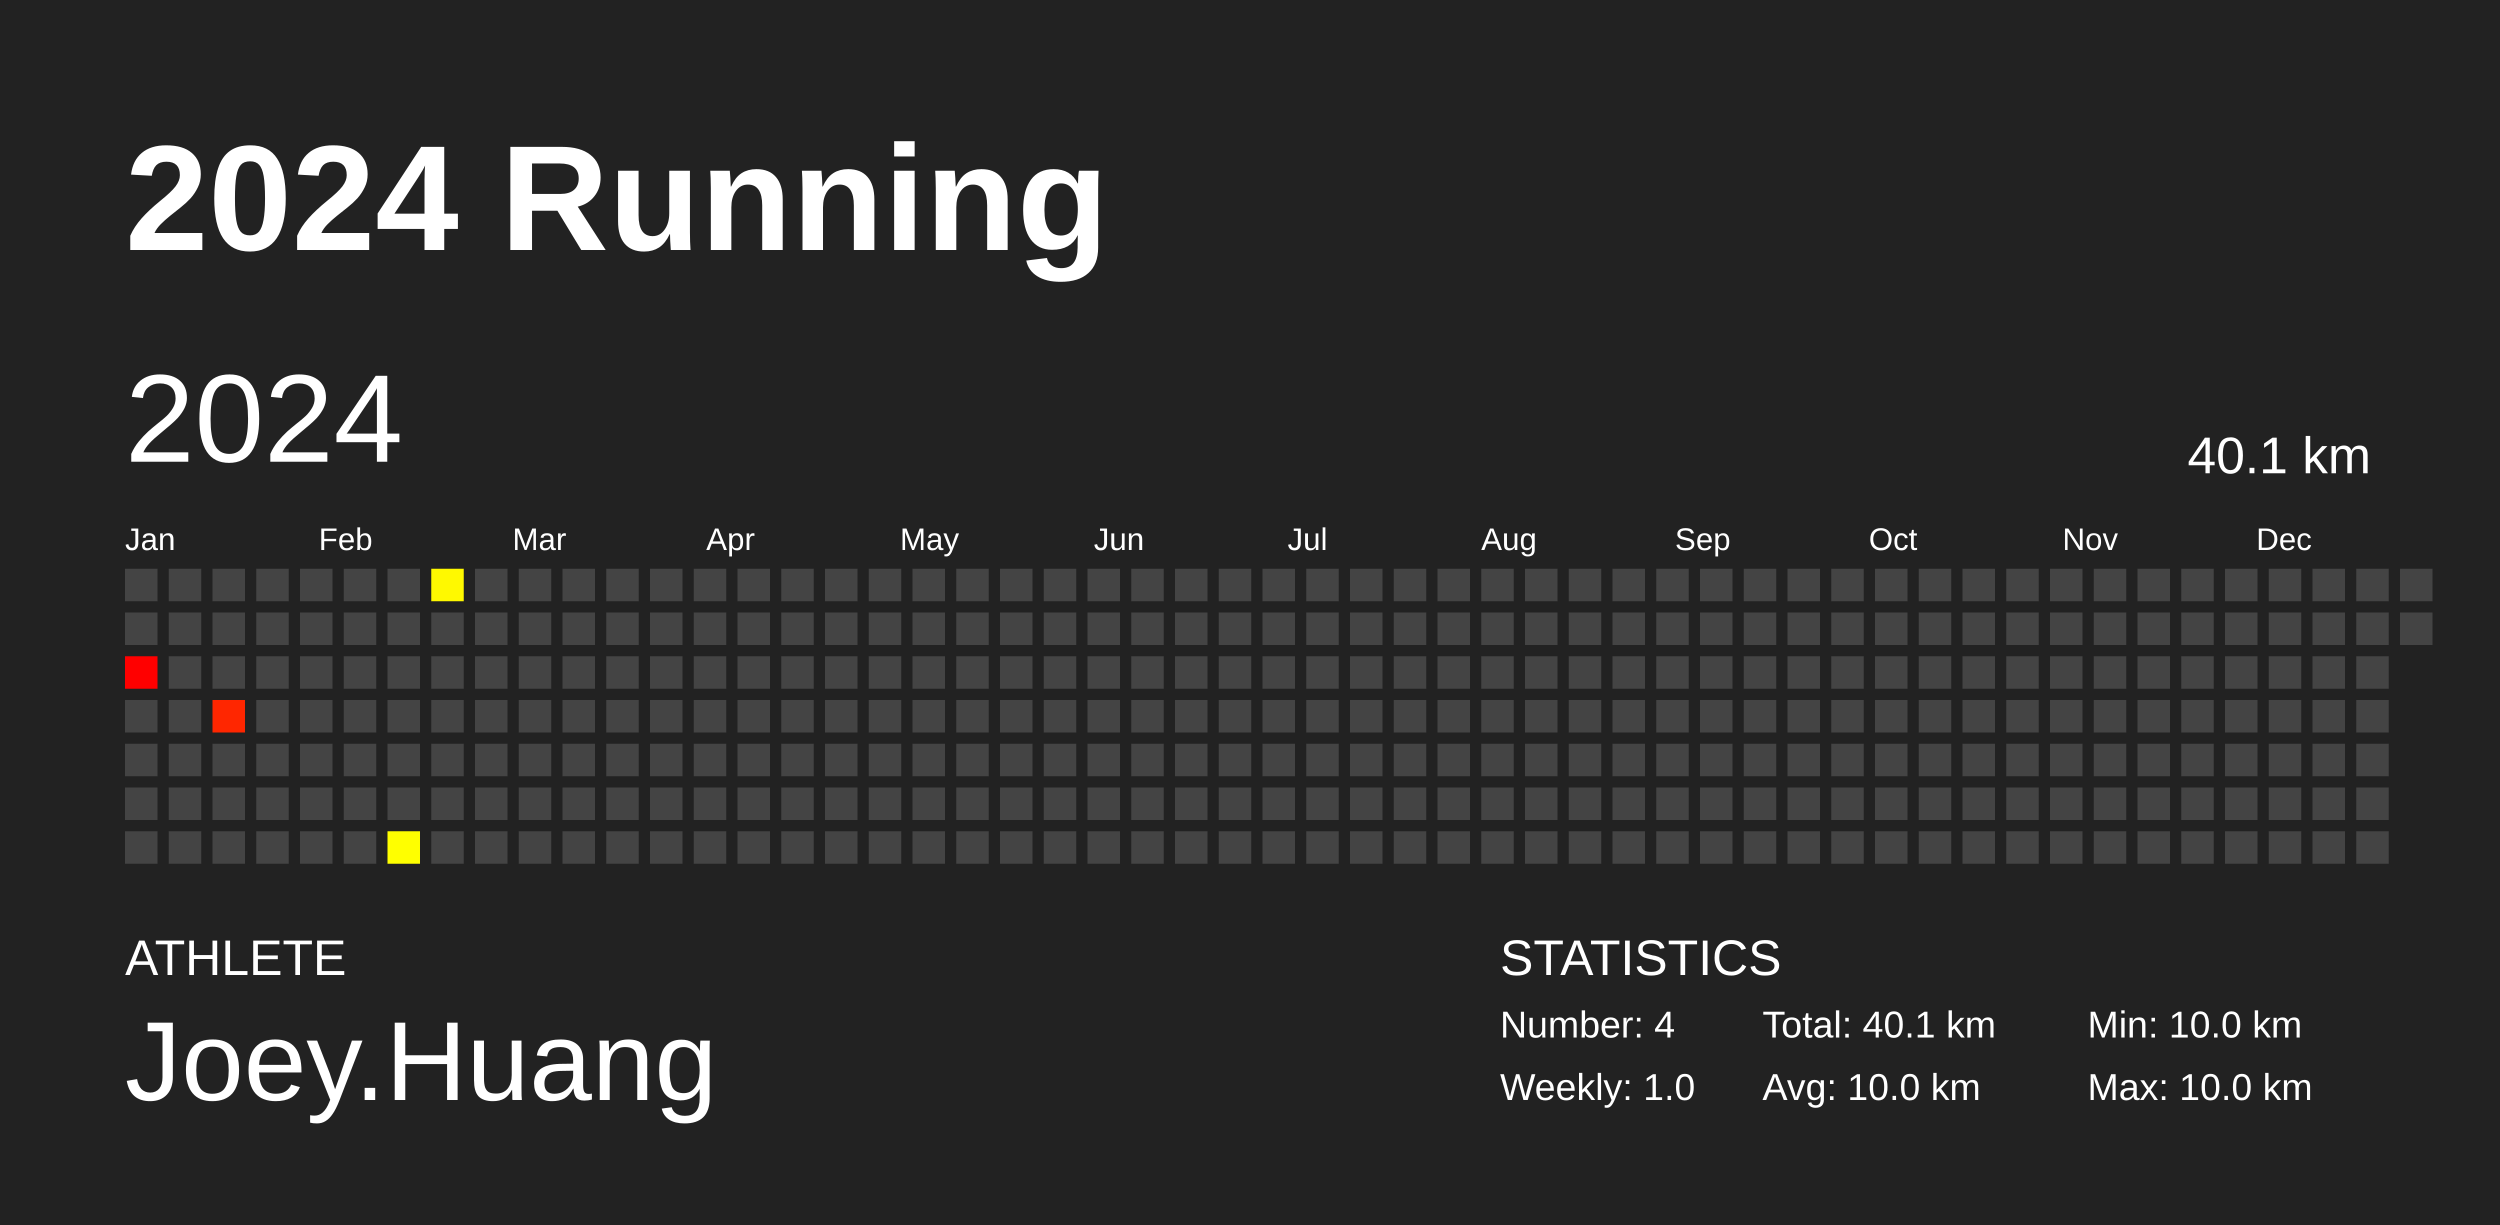
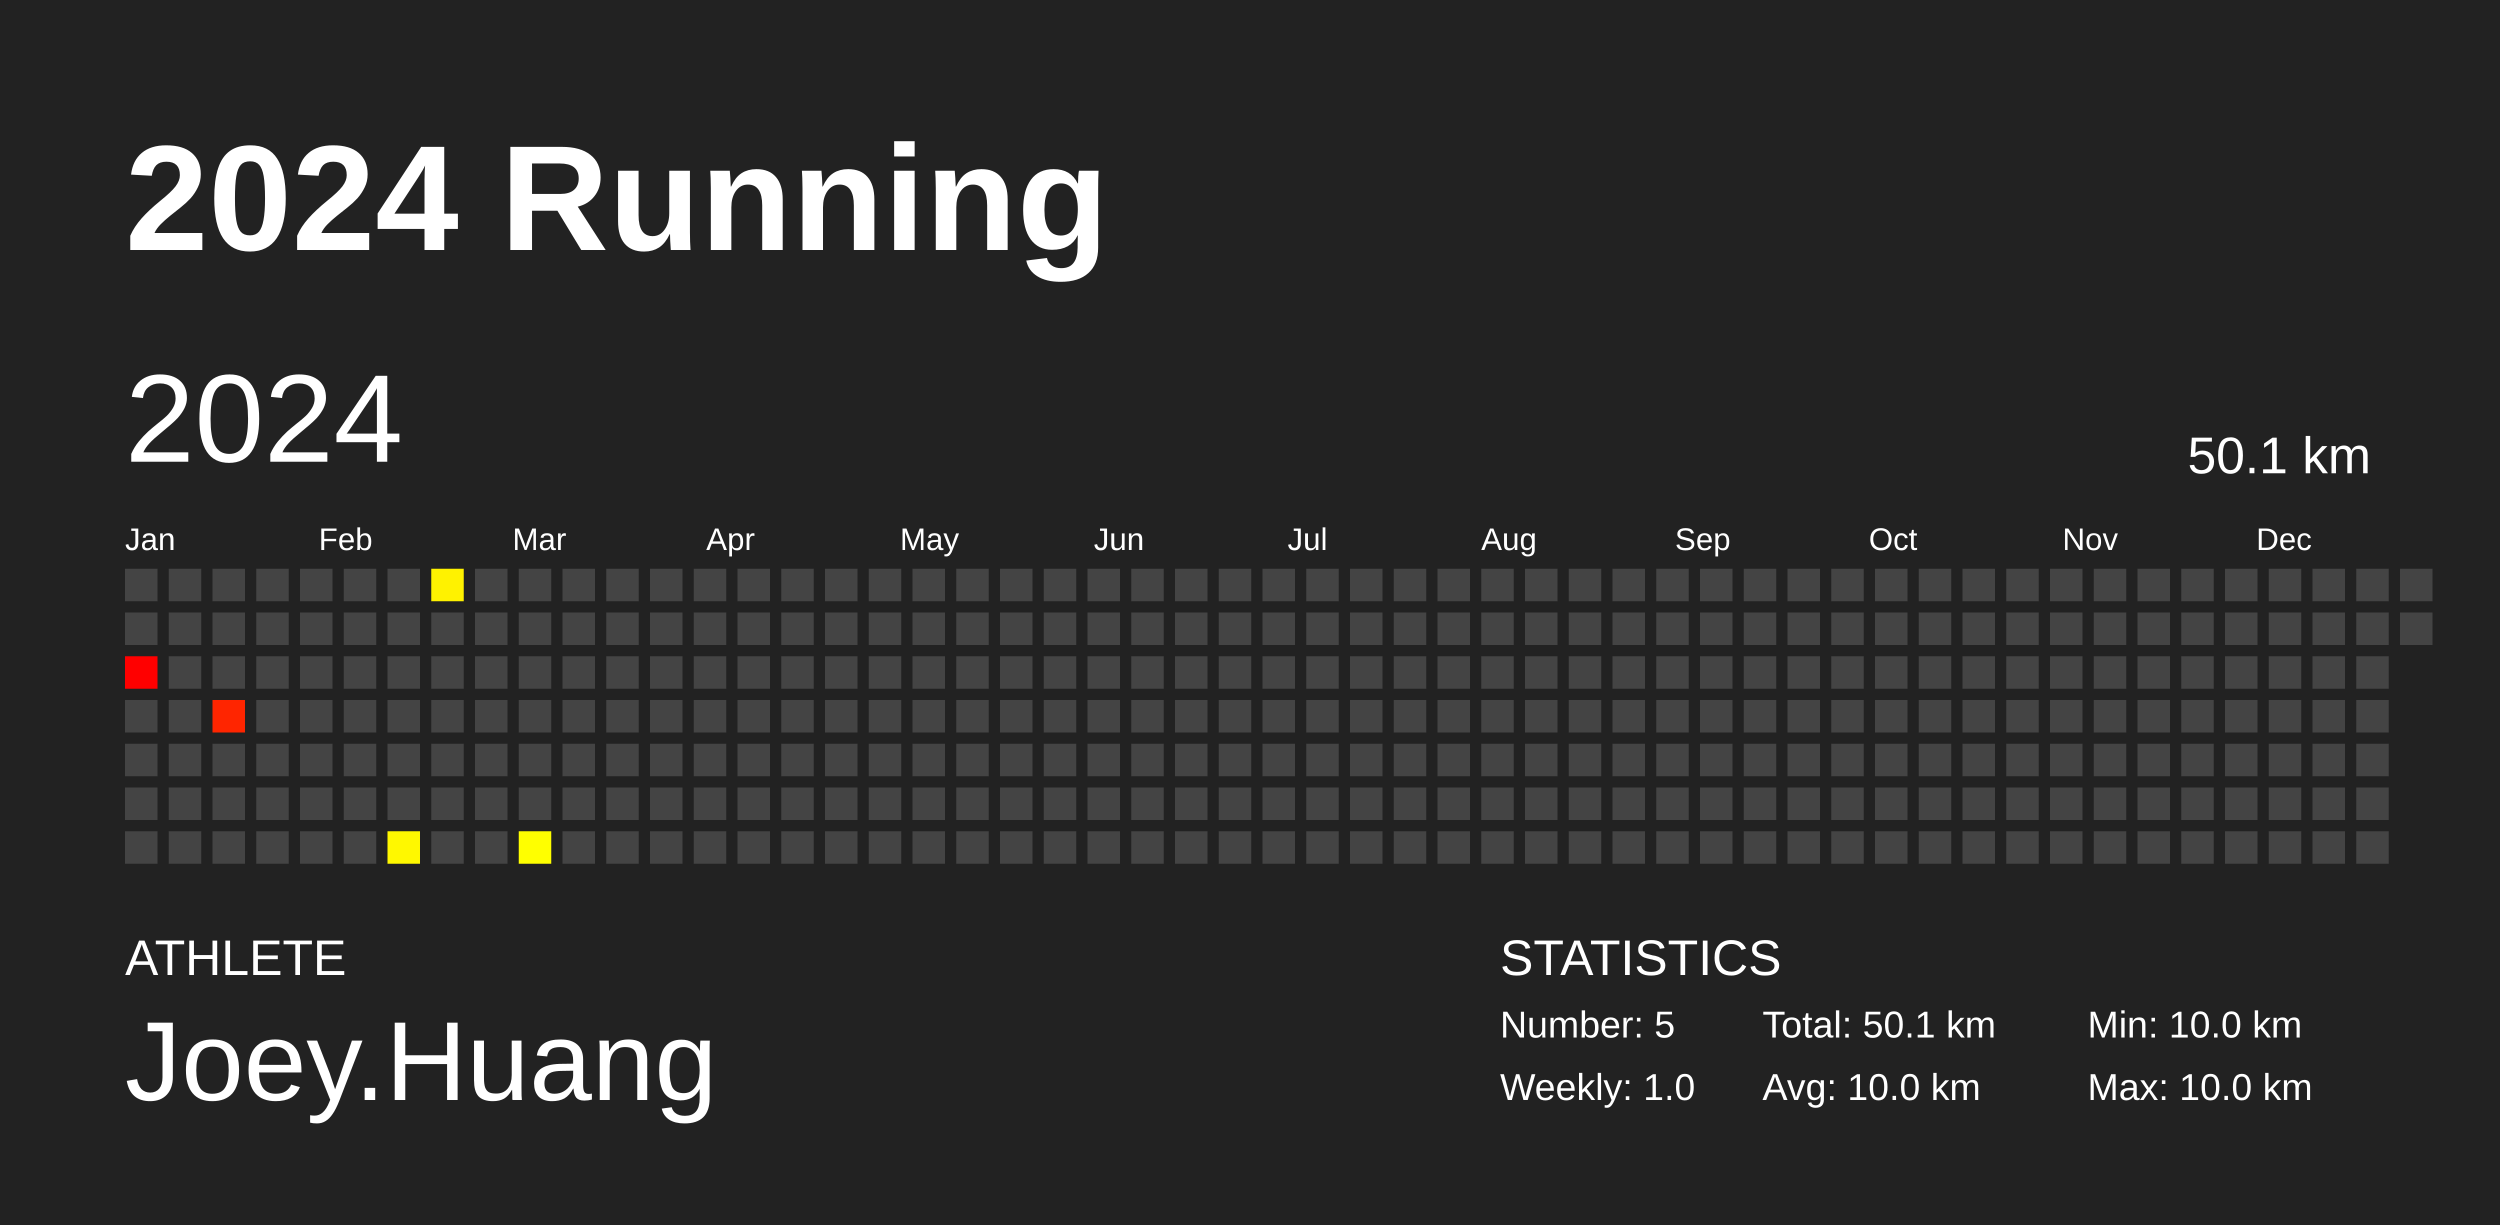
<svg xmlns="http://www.w3.org/2000/svg" baseProfile="full" height="98mm" version="1.1" viewBox="0,0,200,98" width="200mm">
  <defs />
  <rect fill="#222222" height="98" width="200" x="0" y="0" />
  <text fill="#FFFFFF" style="font-size:12px; font-family:Arial; font-weight:bold;" x="10" y="20">2024 Running</text>
  <text fill="#FFFFFF" style="font-size:4px; font-family:Arial" x="10" y="78">ATHLETE</text>
  <text fill="#FFFFFF" style="font-size:9px; font-family:Arial" x="10" y="88">Joey.Huang</text>
  <text fill="#FFFFFF" style="font-size:4px; font-family:Arial" x="120" y="78">STATISTICS</text>
-   <text fill="#FFFFFF" style="font-size:3px; font-family:Arial" x="120" y="83">Number: 4</text>
+   <text fill="#FFFFFF" style="font-size:3px; font-family:Arial" x="120" y="83">Number: 5</text>
  <text fill="#FFFFFF" style="font-size:3px; font-family:Arial" x="120" y="88">Weekly: 1.0</text>
-   <text fill="#FFFFFF" style="font-size:3px; font-family:Arial" x="141" y="83">Total: 40.1 km</text>
+   <text fill="#FFFFFF" style="font-size:3px; font-family:Arial" x="141" y="83">Total: 50.1 km</text>
  <text fill="#FFFFFF" style="font-size:3px; font-family:Arial" x="141" y="88">Avg: 10.0 km</text>
  <text fill="#FFFFFF" style="font-size:3px; font-family:Arial" x="167" y="83">Min: 10.0 km</text>
  <text fill="#FFFFFF" style="font-size:3px; font-family:Arial" x="167" y="88">Max: 10.0 km</text>
  <text dominant-baseline="hanging" fill="#FFFFFF" style="font-size:10.0px; font-family:Arial;" x="10" y="30">2024</text>
-   <text dominant-baseline="hanging" fill="#FFFFFF" style="font-size:4.125px; font-family:Arial;" x="175" y="35">40.1 km</text>
+   <text dominant-baseline="hanging" fill="#FFFFFF" style="font-size:4.125px; font-family:Arial;" x="175" y="35">50.1 km</text>
  <text fill="#FFFFFF" style="font-size:2.5px; font-family:Arial" x="10.0" y="44">Jan</text>
  <text fill="#FFFFFF" style="font-size:2.5px; font-family:Arial" x="25.5" y="44">Feb</text>
  <text fill="#FFFFFF" style="font-size:2.5px; font-family:Arial" x="41.0" y="44">Mar</text>
  <text fill="#FFFFFF" style="font-size:2.5px; font-family:Arial" x="56.5" y="44">Apr</text>
  <text fill="#FFFFFF" style="font-size:2.5px; font-family:Arial" x="72.0" y="44">May</text>
  <text fill="#FFFFFF" style="font-size:2.5px; font-family:Arial" x="87.5" y="44">Jun</text>
  <text fill="#FFFFFF" style="font-size:2.5px; font-family:Arial" x="103.0" y="44">Jul</text>
  <text fill="#FFFFFF" style="font-size:2.5px; font-family:Arial" x="118.5" y="44">Aug</text>
  <text fill="#FFFFFF" style="font-size:2.5px; font-family:Arial" x="134.0" y="44">Sep</text>
  <text fill="#FFFFFF" style="font-size:2.5px; font-family:Arial" x="149.5" y="44">Oct</text>
  <text fill="#FFFFFF" style="font-size:2.5px; font-family:Arial" x="165.0" y="44">Nov</text>
  <text fill="#FFFFFF" style="font-size:2.5px; font-family:Arial" x="180.5" y="44">Dec</text>
  <rect fill="#444444" height="2.6" width="2.6" x="10.0" y="45.5" />
  <rect fill="#444444" height="2.6" width="2.6" x="10.0" y="49.0" />
  <rect fill="#ff0000" height="2.6" width="2.6" x="10.0" y="52.5" />
  <rect fill="#444444" height="2.6" width="2.6" x="10.0" y="56.0" />
  <rect fill="#444444" height="2.6" width="2.6" x="10.0" y="59.5" />
  <rect fill="#444444" height="2.6" width="2.6" x="10.0" y="63.0" />
  <rect fill="#444444" height="2.6" width="2.6" x="10.0" y="66.5" />
  <rect fill="#444444" height="2.6" width="2.6" x="13.5" y="45.5" />
  <rect fill="#444444" height="2.6" width="2.6" x="13.5" y="49.0" />
  <rect fill="#444444" height="2.6" width="2.6" x="13.5" y="52.5" />
  <rect fill="#444444" height="2.6" width="2.6" x="13.5" y="56.0" />
  <rect fill="#444444" height="2.6" width="2.6" x="13.5" y="59.5" />
  <rect fill="#444444" height="2.6" width="2.6" x="13.5" y="63.0" />
  <rect fill="#444444" height="2.6" width="2.6" x="13.5" y="66.5" />
  <rect fill="#444444" height="2.6" width="2.6" x="17.0" y="45.5" />
  <rect fill="#444444" height="2.6" width="2.6" x="17.0" y="49.0" />
  <rect fill="#444444" height="2.6" width="2.6" x="17.0" y="52.5" />
-   <rect fill="#ff2600" height="2.6" width="2.6" x="17.0" y="56.0" />
+   <rect fill="#ff2500" height="2.6" width="2.6" x="17.0" y="56.0" />
  <rect fill="#444444" height="2.6" width="2.6" x="17.0" y="59.5" />
  <rect fill="#444444" height="2.6" width="2.6" x="17.0" y="63.0" />
  <rect fill="#444444" height="2.6" width="2.6" x="17.0" y="66.5" />
  <rect fill="#444444" height="2.6" width="2.6" x="20.5" y="45.5" />
  <rect fill="#444444" height="2.6" width="2.6" x="20.5" y="49.0" />
  <rect fill="#444444" height="2.6" width="2.6" x="20.5" y="52.5" />
  <rect fill="#444444" height="2.6" width="2.6" x="20.5" y="56.0" />
  <rect fill="#444444" height="2.6" width="2.6" x="20.5" y="59.5" />
  <rect fill="#444444" height="2.6" width="2.6" x="20.5" y="63.0" />
  <rect fill="#444444" height="2.6" width="2.6" x="20.5" y="66.5" />
  <rect fill="#444444" height="2.6" width="2.6" x="24.0" y="45.5" />
  <rect fill="#444444" height="2.6" width="2.6" x="24.0" y="49.0" />
  <rect fill="#444444" height="2.6" width="2.6" x="24.0" y="52.5" />
  <rect fill="#444444" height="2.6" width="2.6" x="24.0" y="56.0" />
  <rect fill="#444444" height="2.6" width="2.6" x="24.0" y="59.5" />
  <rect fill="#444444" height="2.6" width="2.6" x="24.0" y="63.0" />
  <rect fill="#444444" height="2.6" width="2.6" x="24.0" y="66.5" />
  <rect fill="#444444" height="2.6" width="2.6" x="27.5" y="45.5" />
  <rect fill="#444444" height="2.6" width="2.6" x="27.5" y="49.0" />
  <rect fill="#444444" height="2.6" width="2.6" x="27.5" y="52.5" />
  <rect fill="#444444" height="2.6" width="2.6" x="27.5" y="56.0" />
  <rect fill="#444444" height="2.6" width="2.6" x="27.5" y="59.5" />
  <rect fill="#444444" height="2.6" width="2.6" x="27.5" y="63.0" />
  <rect fill="#444444" height="2.6" width="2.6" x="27.5" y="66.5" />
  <rect fill="#444444" height="2.6" width="2.6" x="31.0" y="45.5" />
  <rect fill="#444444" height="2.6" width="2.6" x="31.0" y="49.0" />
  <rect fill="#444444" height="2.6" width="2.6" x="31.0" y="52.5" />
  <rect fill="#444444" height="2.6" width="2.6" x="31.0" y="56.0" />
  <rect fill="#444444" height="2.6" width="2.6" x="31.0" y="59.5" />
  <rect fill="#444444" height="2.6" width="2.6" x="31.0" y="63.0" />
-   <rect fill="#ffff00" height="2.6" width="2.6" x="31.0" y="66.5" />
-   <rect fill="#fff900" height="2.6" width="2.6" x="34.5" y="45.5" />
+   <rect fill="#fff800" height="2.6" width="2.6" x="31.0" y="66.5" />
+   <rect fill="#fff200" height="2.6" width="2.6" x="34.5" y="45.5" />
  <rect fill="#444444" height="2.6" width="2.6" x="34.5" y="49.0" />
  <rect fill="#444444" height="2.6" width="2.6" x="34.5" y="52.5" />
  <rect fill="#444444" height="2.6" width="2.6" x="34.5" y="56.0" />
  <rect fill="#444444" height="2.6" width="2.6" x="34.5" y="59.5" />
  <rect fill="#444444" height="2.6" width="2.6" x="34.5" y="63.0" />
  <rect fill="#444444" height="2.6" width="2.6" x="34.5" y="66.5" />
  <rect fill="#444444" height="2.6" width="2.6" x="38.0" y="45.5" />
  <rect fill="#444444" height="2.6" width="2.6" x="38.0" y="49.0" />
  <rect fill="#444444" height="2.6" width="2.6" x="38.0" y="52.5" />
  <rect fill="#444444" height="2.6" width="2.6" x="38.0" y="56.0" />
  <rect fill="#444444" height="2.6" width="2.6" x="38.0" y="59.5" />
  <rect fill="#444444" height="2.6" width="2.6" x="38.0" y="63.0" />
  <rect fill="#444444" height="2.6" width="2.6" x="38.0" y="66.5" />
  <rect fill="#444444" height="2.6" width="2.6" x="41.5" y="45.5" />
  <rect fill="#444444" height="2.6" width="2.6" x="41.5" y="49.0" />
  <rect fill="#444444" height="2.6" width="2.6" x="41.5" y="52.5" />
  <rect fill="#444444" height="2.6" width="2.6" x="41.5" y="56.0" />
  <rect fill="#444444" height="2.6" width="2.6" x="41.5" y="59.5" />
  <rect fill="#444444" height="2.6" width="2.6" x="41.5" y="63.0" />
-   <rect fill="#444444" height="2.6" width="2.6" x="41.5" y="66.5" />
+   <rect fill="#ffff00" height="2.6" width="2.6" x="41.5" y="66.5" />
  <rect fill="#444444" height="2.6" width="2.6" x="45.0" y="45.5" />
  <rect fill="#444444" height="2.6" width="2.6" x="45.0" y="49.0" />
  <rect fill="#444444" height="2.6" width="2.6" x="45.0" y="52.5" />
  <rect fill="#444444" height="2.6" width="2.6" x="45.0" y="56.0" />
  <rect fill="#444444" height="2.6" width="2.6" x="45.0" y="59.5" />
  <rect fill="#444444" height="2.6" width="2.6" x="45.0" y="63.0" />
  <rect fill="#444444" height="2.6" width="2.6" x="45.0" y="66.5" />
  <rect fill="#444444" height="2.6" width="2.6" x="48.5" y="45.5" />
  <rect fill="#444444" height="2.6" width="2.6" x="48.5" y="49.0" />
  <rect fill="#444444" height="2.6" width="2.6" x="48.5" y="52.5" />
  <rect fill="#444444" height="2.6" width="2.6" x="48.5" y="56.0" />
  <rect fill="#444444" height="2.6" width="2.6" x="48.5" y="59.5" />
  <rect fill="#444444" height="2.6" width="2.6" x="48.5" y="63.0" />
  <rect fill="#444444" height="2.6" width="2.6" x="48.5" y="66.5" />
  <rect fill="#444444" height="2.6" width="2.6" x="52.0" y="45.5" />
  <rect fill="#444444" height="2.6" width="2.6" x="52.0" y="49.0" />
  <rect fill="#444444" height="2.6" width="2.6" x="52.0" y="52.5" />
  <rect fill="#444444" height="2.6" width="2.6" x="52.0" y="56.0" />
  <rect fill="#444444" height="2.6" width="2.6" x="52.0" y="59.5" />
  <rect fill="#444444" height="2.6" width="2.6" x="52.0" y="63.0" />
  <rect fill="#444444" height="2.6" width="2.6" x="52.0" y="66.5" />
  <rect fill="#444444" height="2.6" width="2.6" x="55.5" y="45.5" />
  <rect fill="#444444" height="2.6" width="2.6" x="55.5" y="49.0" />
  <rect fill="#444444" height="2.6" width="2.6" x="55.5" y="52.5" />
  <rect fill="#444444" height="2.6" width="2.6" x="55.5" y="56.0" />
  <rect fill="#444444" height="2.6" width="2.6" x="55.5" y="59.5" />
  <rect fill="#444444" height="2.6" width="2.6" x="55.5" y="63.0" />
  <rect fill="#444444" height="2.6" width="2.6" x="55.5" y="66.5" />
  <rect fill="#444444" height="2.6" width="2.6" x="59.0" y="45.5" />
  <rect fill="#444444" height="2.6" width="2.6" x="59.0" y="49.0" />
  <rect fill="#444444" height="2.6" width="2.6" x="59.0" y="52.5" />
  <rect fill="#444444" height="2.6" width="2.6" x="59.0" y="56.0" />
  <rect fill="#444444" height="2.6" width="2.6" x="59.0" y="59.5" />
  <rect fill="#444444" height="2.6" width="2.6" x="59.0" y="63.0" />
  <rect fill="#444444" height="2.6" width="2.6" x="59.0" y="66.5" />
  <rect fill="#444444" height="2.6" width="2.6" x="62.5" y="45.5" />
  <rect fill="#444444" height="2.6" width="2.6" x="62.5" y="49.0" />
  <rect fill="#444444" height="2.6" width="2.6" x="62.5" y="52.5" />
  <rect fill="#444444" height="2.6" width="2.6" x="62.5" y="56.0" />
  <rect fill="#444444" height="2.6" width="2.6" x="62.5" y="59.5" />
  <rect fill="#444444" height="2.6" width="2.6" x="62.5" y="63.0" />
  <rect fill="#444444" height="2.6" width="2.6" x="62.5" y="66.5" />
  <rect fill="#444444" height="2.6" width="2.6" x="66.0" y="45.5" />
  <rect fill="#444444" height="2.6" width="2.6" x="66.0" y="49.0" />
  <rect fill="#444444" height="2.6" width="2.6" x="66.0" y="52.5" />
  <rect fill="#444444" height="2.6" width="2.6" x="66.0" y="56.0" />
  <rect fill="#444444" height="2.6" width="2.6" x="66.0" y="59.5" />
  <rect fill="#444444" height="2.6" width="2.6" x="66.0" y="63.0" />
  <rect fill="#444444" height="2.6" width="2.6" x="66.0" y="66.5" />
  <rect fill="#444444" height="2.6" width="2.6" x="69.5" y="45.5" />
  <rect fill="#444444" height="2.6" width="2.6" x="69.5" y="49.0" />
  <rect fill="#444444" height="2.6" width="2.6" x="69.5" y="52.5" />
  <rect fill="#444444" height="2.6" width="2.6" x="69.5" y="56.0" />
  <rect fill="#444444" height="2.6" width="2.6" x="69.5" y="59.5" />
  <rect fill="#444444" height="2.6" width="2.6" x="69.5" y="63.0" />
  <rect fill="#444444" height="2.6" width="2.6" x="69.5" y="66.5" />
  <rect fill="#444444" height="2.6" width="2.6" x="73.0" y="45.5" />
  <rect fill="#444444" height="2.6" width="2.6" x="73.0" y="49.0" />
  <rect fill="#444444" height="2.6" width="2.6" x="73.0" y="52.5" />
  <rect fill="#444444" height="2.6" width="2.6" x="73.0" y="56.0" />
  <rect fill="#444444" height="2.6" width="2.6" x="73.0" y="59.5" />
  <rect fill="#444444" height="2.6" width="2.6" x="73.0" y="63.0" />
  <rect fill="#444444" height="2.6" width="2.6" x="73.0" y="66.5" />
  <rect fill="#444444" height="2.6" width="2.6" x="76.5" y="45.5" />
  <rect fill="#444444" height="2.6" width="2.6" x="76.5" y="49.0" />
  <rect fill="#444444" height="2.6" width="2.6" x="76.5" y="52.5" />
  <rect fill="#444444" height="2.6" width="2.6" x="76.5" y="56.0" />
  <rect fill="#444444" height="2.6" width="2.6" x="76.5" y="59.5" />
  <rect fill="#444444" height="2.6" width="2.6" x="76.5" y="63.0" />
  <rect fill="#444444" height="2.6" width="2.6" x="76.5" y="66.5" />
  <rect fill="#444444" height="2.6" width="2.6" x="80.0" y="45.5" />
  <rect fill="#444444" height="2.6" width="2.6" x="80.0" y="49.0" />
  <rect fill="#444444" height="2.6" width="2.6" x="80.0" y="52.5" />
  <rect fill="#444444" height="2.6" width="2.6" x="80.0" y="56.0" />
  <rect fill="#444444" height="2.6" width="2.6" x="80.0" y="59.5" />
  <rect fill="#444444" height="2.6" width="2.6" x="80.0" y="63.0" />
  <rect fill="#444444" height="2.6" width="2.6" x="80.0" y="66.5" />
  <rect fill="#444444" height="2.6" width="2.6" x="83.5" y="45.5" />
  <rect fill="#444444" height="2.6" width="2.6" x="83.5" y="49.0" />
  <rect fill="#444444" height="2.6" width="2.6" x="83.5" y="52.5" />
  <rect fill="#444444" height="2.6" width="2.6" x="83.5" y="56.0" />
  <rect fill="#444444" height="2.6" width="2.6" x="83.5" y="59.5" />
  <rect fill="#444444" height="2.6" width="2.6" x="83.5" y="63.0" />
  <rect fill="#444444" height="2.6" width="2.6" x="83.5" y="66.5" />
  <rect fill="#444444" height="2.6" width="2.6" x="87.0" y="45.5" />
  <rect fill="#444444" height="2.6" width="2.6" x="87.0" y="49.0" />
  <rect fill="#444444" height="2.6" width="2.6" x="87.0" y="52.5" />
  <rect fill="#444444" height="2.6" width="2.6" x="87.0" y="56.0" />
  <rect fill="#444444" height="2.6" width="2.6" x="87.0" y="59.5" />
  <rect fill="#444444" height="2.6" width="2.6" x="87.0" y="63.0" />
  <rect fill="#444444" height="2.6" width="2.6" x="87.0" y="66.5" />
  <rect fill="#444444" height="2.6" width="2.6" x="90.5" y="45.5" />
  <rect fill="#444444" height="2.6" width="2.6" x="90.5" y="49.0" />
  <rect fill="#444444" height="2.6" width="2.6" x="90.5" y="52.5" />
  <rect fill="#444444" height="2.6" width="2.6" x="90.5" y="56.0" />
  <rect fill="#444444" height="2.6" width="2.6" x="90.5" y="59.5" />
  <rect fill="#444444" height="2.6" width="2.6" x="90.5" y="63.0" />
  <rect fill="#444444" height="2.6" width="2.6" x="90.5" y="66.5" />
  <rect fill="#444444" height="2.6" width="2.6" x="94.0" y="45.5" />
  <rect fill="#444444" height="2.6" width="2.6" x="94.0" y="49.0" />
  <rect fill="#444444" height="2.6" width="2.6" x="94.0" y="52.5" />
  <rect fill="#444444" height="2.6" width="2.6" x="94.0" y="56.0" />
  <rect fill="#444444" height="2.6" width="2.6" x="94.0" y="59.5" />
  <rect fill="#444444" height="2.6" width="2.6" x="94.0" y="63.0" />
  <rect fill="#444444" height="2.6" width="2.6" x="94.0" y="66.5" />
  <rect fill="#444444" height="2.6" width="2.6" x="97.5" y="45.5" />
  <rect fill="#444444" height="2.6" width="2.6" x="97.5" y="49.0" />
  <rect fill="#444444" height="2.6" width="2.6" x="97.5" y="52.5" />
  <rect fill="#444444" height="2.6" width="2.6" x="97.5" y="56.0" />
  <rect fill="#444444" height="2.6" width="2.6" x="97.5" y="59.5" />
  <rect fill="#444444" height="2.6" width="2.6" x="97.5" y="63.0" />
  <rect fill="#444444" height="2.6" width="2.6" x="97.5" y="66.5" />
  <rect fill="#444444" height="2.6" width="2.6" x="101.0" y="45.5" />
  <rect fill="#444444" height="2.6" width="2.6" x="101.0" y="49.0" />
  <rect fill="#444444" height="2.6" width="2.6" x="101.0" y="52.5" />
  <rect fill="#444444" height="2.6" width="2.6" x="101.0" y="56.0" />
  <rect fill="#444444" height="2.6" width="2.6" x="101.0" y="59.5" />
  <rect fill="#444444" height="2.6" width="2.6" x="101.0" y="63.0" />
  <rect fill="#444444" height="2.6" width="2.6" x="101.0" y="66.5" />
  <rect fill="#444444" height="2.6" width="2.6" x="104.5" y="45.5" />
  <rect fill="#444444" height="2.6" width="2.6" x="104.5" y="49.0" />
  <rect fill="#444444" height="2.6" width="2.6" x="104.5" y="52.5" />
  <rect fill="#444444" height="2.6" width="2.6" x="104.5" y="56.0" />
  <rect fill="#444444" height="2.6" width="2.6" x="104.5" y="59.5" />
  <rect fill="#444444" height="2.6" width="2.6" x="104.5" y="63.0" />
  <rect fill="#444444" height="2.6" width="2.6" x="104.5" y="66.5" />
  <rect fill="#444444" height="2.6" width="2.6" x="108.0" y="45.5" />
  <rect fill="#444444" height="2.6" width="2.6" x="108.0" y="49.0" />
  <rect fill="#444444" height="2.6" width="2.6" x="108.0" y="52.5" />
  <rect fill="#444444" height="2.6" width="2.6" x="108.0" y="56.0" />
  <rect fill="#444444" height="2.6" width="2.6" x="108.0" y="59.5" />
  <rect fill="#444444" height="2.6" width="2.6" x="108.0" y="63.0" />
  <rect fill="#444444" height="2.6" width="2.6" x="108.0" y="66.5" />
  <rect fill="#444444" height="2.6" width="2.6" x="111.5" y="45.5" />
  <rect fill="#444444" height="2.6" width="2.6" x="111.5" y="49.0" />
  <rect fill="#444444" height="2.6" width="2.6" x="111.5" y="52.5" />
  <rect fill="#444444" height="2.6" width="2.6" x="111.5" y="56.0" />
  <rect fill="#444444" height="2.6" width="2.6" x="111.5" y="59.5" />
  <rect fill="#444444" height="2.6" width="2.6" x="111.5" y="63.0" />
  <rect fill="#444444" height="2.6" width="2.6" x="111.5" y="66.5" />
  <rect fill="#444444" height="2.6" width="2.6" x="115.0" y="45.5" />
  <rect fill="#444444" height="2.6" width="2.6" x="115.0" y="49.0" />
  <rect fill="#444444" height="2.6" width="2.6" x="115.0" y="52.5" />
  <rect fill="#444444" height="2.6" width="2.6" x="115.0" y="56.0" />
  <rect fill="#444444" height="2.6" width="2.6" x="115.0" y="59.5" />
  <rect fill="#444444" height="2.6" width="2.6" x="115.0" y="63.0" />
  <rect fill="#444444" height="2.6" width="2.6" x="115.0" y="66.5" />
  <rect fill="#444444" height="2.6" width="2.6" x="118.5" y="45.5" />
  <rect fill="#444444" height="2.6" width="2.6" x="118.5" y="49.0" />
  <rect fill="#444444" height="2.6" width="2.6" x="118.5" y="52.5" />
  <rect fill="#444444" height="2.6" width="2.6" x="118.5" y="56.0" />
  <rect fill="#444444" height="2.6" width="2.6" x="118.5" y="59.5" />
  <rect fill="#444444" height="2.6" width="2.6" x="118.5" y="63.0" />
  <rect fill="#444444" height="2.6" width="2.6" x="118.5" y="66.5" />
  <rect fill="#444444" height="2.6" width="2.6" x="122.0" y="45.5" />
  <rect fill="#444444" height="2.6" width="2.6" x="122.0" y="49.0" />
  <rect fill="#444444" height="2.6" width="2.6" x="122.0" y="52.5" />
  <rect fill="#444444" height="2.6" width="2.6" x="122.0" y="56.0" />
  <rect fill="#444444" height="2.6" width="2.6" x="122.0" y="59.5" />
  <rect fill="#444444" height="2.6" width="2.6" x="122.0" y="63.0" />
  <rect fill="#444444" height="2.6" width="2.6" x="122.0" y="66.5" />
  <rect fill="#444444" height="2.6" width="2.6" x="125.5" y="45.5" />
  <rect fill="#444444" height="2.6" width="2.6" x="125.5" y="49.0" />
  <rect fill="#444444" height="2.6" width="2.6" x="125.5" y="52.5" />
  <rect fill="#444444" height="2.6" width="2.6" x="125.5" y="56.0" />
  <rect fill="#444444" height="2.6" width="2.6" x="125.5" y="59.5" />
  <rect fill="#444444" height="2.6" width="2.6" x="125.5" y="63.0" />
  <rect fill="#444444" height="2.6" width="2.6" x="125.5" y="66.5" />
  <rect fill="#444444" height="2.6" width="2.6" x="129.0" y="45.5" />
  <rect fill="#444444" height="2.6" width="2.6" x="129.0" y="49.0" />
  <rect fill="#444444" height="2.6" width="2.6" x="129.0" y="52.5" />
  <rect fill="#444444" height="2.6" width="2.6" x="129.0" y="56.0" />
  <rect fill="#444444" height="2.6" width="2.6" x="129.0" y="59.5" />
  <rect fill="#444444" height="2.6" width="2.6" x="129.0" y="63.0" />
  <rect fill="#444444" height="2.6" width="2.6" x="129.0" y="66.5" />
  <rect fill="#444444" height="2.6" width="2.6" x="132.5" y="45.5" />
  <rect fill="#444444" height="2.6" width="2.6" x="132.5" y="49.0" />
  <rect fill="#444444" height="2.6" width="2.6" x="132.5" y="52.5" />
  <rect fill="#444444" height="2.6" width="2.6" x="132.5" y="56.0" />
  <rect fill="#444444" height="2.6" width="2.6" x="132.5" y="59.5" />
  <rect fill="#444444" height="2.6" width="2.6" x="132.5" y="63.0" />
  <rect fill="#444444" height="2.6" width="2.6" x="132.5" y="66.5" />
  <rect fill="#444444" height="2.6" width="2.6" x="136.0" y="45.5" />
  <rect fill="#444444" height="2.6" width="2.6" x="136.0" y="49.0" />
  <rect fill="#444444" height="2.6" width="2.6" x="136.0" y="52.5" />
  <rect fill="#444444" height="2.6" width="2.6" x="136.0" y="56.0" />
  <rect fill="#444444" height="2.6" width="2.6" x="136.0" y="59.5" />
  <rect fill="#444444" height="2.6" width="2.6" x="136.0" y="63.0" />
  <rect fill="#444444" height="2.6" width="2.6" x="136.0" y="66.5" />
  <rect fill="#444444" height="2.6" width="2.6" x="139.5" y="45.5" />
  <rect fill="#444444" height="2.6" width="2.6" x="139.5" y="49.0" />
  <rect fill="#444444" height="2.6" width="2.6" x="139.5" y="52.5" />
  <rect fill="#444444" height="2.6" width="2.6" x="139.5" y="56.0" />
  <rect fill="#444444" height="2.6" width="2.6" x="139.5" y="59.5" />
  <rect fill="#444444" height="2.6" width="2.6" x="139.5" y="63.0" />
  <rect fill="#444444" height="2.6" width="2.6" x="139.5" y="66.5" />
  <rect fill="#444444" height="2.6" width="2.6" x="143.0" y="45.5" />
  <rect fill="#444444" height="2.6" width="2.6" x="143.0" y="49.0" />
  <rect fill="#444444" height="2.6" width="2.6" x="143.0" y="52.5" />
  <rect fill="#444444" height="2.6" width="2.6" x="143.0" y="56.0" />
  <rect fill="#444444" height="2.6" width="2.6" x="143.0" y="59.5" />
  <rect fill="#444444" height="2.6" width="2.6" x="143.0" y="63.0" />
  <rect fill="#444444" height="2.6" width="2.6" x="143.0" y="66.5" />
  <rect fill="#444444" height="2.6" width="2.6" x="146.5" y="45.5" />
  <rect fill="#444444" height="2.6" width="2.6" x="146.5" y="49.0" />
  <rect fill="#444444" height="2.6" width="2.6" x="146.5" y="52.5" />
  <rect fill="#444444" height="2.6" width="2.6" x="146.5" y="56.0" />
  <rect fill="#444444" height="2.6" width="2.6" x="146.5" y="59.5" />
  <rect fill="#444444" height="2.6" width="2.6" x="146.5" y="63.0" />
  <rect fill="#444444" height="2.6" width="2.6" x="146.5" y="66.5" />
  <rect fill="#444444" height="2.6" width="2.6" x="150.0" y="45.5" />
  <rect fill="#444444" height="2.6" width="2.6" x="150.0" y="49.0" />
  <rect fill="#444444" height="2.6" width="2.6" x="150.0" y="52.5" />
  <rect fill="#444444" height="2.6" width="2.6" x="150.0" y="56.0" />
  <rect fill="#444444" height="2.6" width="2.6" x="150.0" y="59.5" />
  <rect fill="#444444" height="2.6" width="2.6" x="150.0" y="63.0" />
  <rect fill="#444444" height="2.6" width="2.6" x="150.0" y="66.5" />
  <rect fill="#444444" height="2.6" width="2.6" x="153.5" y="45.5" />
  <rect fill="#444444" height="2.6" width="2.6" x="153.5" y="49.0" />
  <rect fill="#444444" height="2.6" width="2.6" x="153.5" y="52.5" />
  <rect fill="#444444" height="2.6" width="2.6" x="153.5" y="56.0" />
  <rect fill="#444444" height="2.6" width="2.6" x="153.5" y="59.5" />
  <rect fill="#444444" height="2.6" width="2.6" x="153.5" y="63.0" />
  <rect fill="#444444" height="2.6" width="2.6" x="153.5" y="66.5" />
  <rect fill="#444444" height="2.6" width="2.6" x="157.0" y="45.5" />
  <rect fill="#444444" height="2.6" width="2.6" x="157.0" y="49.0" />
  <rect fill="#444444" height="2.6" width="2.6" x="157.0" y="52.5" />
  <rect fill="#444444" height="2.6" width="2.6" x="157.0" y="56.0" />
  <rect fill="#444444" height="2.6" width="2.6" x="157.0" y="59.5" />
  <rect fill="#444444" height="2.6" width="2.6" x="157.0" y="63.0" />
  <rect fill="#444444" height="2.6" width="2.6" x="157.0" y="66.5" />
  <rect fill="#444444" height="2.6" width="2.6" x="160.5" y="45.5" />
  <rect fill="#444444" height="2.6" width="2.6" x="160.5" y="49.0" />
  <rect fill="#444444" height="2.6" width="2.6" x="160.5" y="52.5" />
  <rect fill="#444444" height="2.6" width="2.6" x="160.5" y="56.0" />
  <rect fill="#444444" height="2.6" width="2.6" x="160.5" y="59.5" />
  <rect fill="#444444" height="2.6" width="2.6" x="160.5" y="63.0" />
  <rect fill="#444444" height="2.6" width="2.6" x="160.5" y="66.5" />
  <rect fill="#444444" height="2.6" width="2.6" x="164.0" y="45.5" />
  <rect fill="#444444" height="2.6" width="2.6" x="164.0" y="49.0" />
  <rect fill="#444444" height="2.6" width="2.6" x="164.0" y="52.5" />
  <rect fill="#444444" height="2.6" width="2.6" x="164.0" y="56.0" />
  <rect fill="#444444" height="2.6" width="2.6" x="164.0" y="59.5" />
  <rect fill="#444444" height="2.6" width="2.6" x="164.0" y="63.0" />
  <rect fill="#444444" height="2.6" width="2.6" x="164.0" y="66.5" />
  <rect fill="#444444" height="2.6" width="2.6" x="167.5" y="45.5" />
  <rect fill="#444444" height="2.6" width="2.6" x="167.5" y="49.0" />
  <rect fill="#444444" height="2.6" width="2.6" x="167.5" y="52.5" />
  <rect fill="#444444" height="2.6" width="2.6" x="167.5" y="56.0" />
  <rect fill="#444444" height="2.6" width="2.6" x="167.5" y="59.5" />
  <rect fill="#444444" height="2.6" width="2.6" x="167.5" y="63.0" />
  <rect fill="#444444" height="2.6" width="2.6" x="167.5" y="66.5" />
  <rect fill="#444444" height="2.6" width="2.6" x="171.0" y="45.5" />
  <rect fill="#444444" height="2.6" width="2.6" x="171.0" y="49.0" />
  <rect fill="#444444" height="2.6" width="2.6" x="171.0" y="52.5" />
  <rect fill="#444444" height="2.6" width="2.6" x="171.0" y="56.0" />
  <rect fill="#444444" height="2.6" width="2.6" x="171.0" y="59.5" />
  <rect fill="#444444" height="2.6" width="2.6" x="171.0" y="63.0" />
  <rect fill="#444444" height="2.6" width="2.6" x="171.0" y="66.5" />
  <rect fill="#444444" height="2.6" width="2.6" x="174.5" y="45.5" />
  <rect fill="#444444" height="2.6" width="2.6" x="174.5" y="49.0" />
  <rect fill="#444444" height="2.6" width="2.6" x="174.5" y="52.5" />
  <rect fill="#444444" height="2.6" width="2.6" x="174.5" y="56.0" />
  <rect fill="#444444" height="2.6" width="2.6" x="174.5" y="59.5" />
  <rect fill="#444444" height="2.6" width="2.6" x="174.5" y="63.0" />
  <rect fill="#444444" height="2.6" width="2.6" x="174.5" y="66.5" />
  <rect fill="#444444" height="2.6" width="2.6" x="178.0" y="45.5" />
  <rect fill="#444444" height="2.6" width="2.6" x="178.0" y="49.0" />
  <rect fill="#444444" height="2.6" width="2.6" x="178.0" y="52.5" />
  <rect fill="#444444" height="2.6" width="2.6" x="178.0" y="56.0" />
  <rect fill="#444444" height="2.6" width="2.6" x="178.0" y="59.5" />
  <rect fill="#444444" height="2.6" width="2.6" x="178.0" y="63.0" />
  <rect fill="#444444" height="2.6" width="2.6" x="178.0" y="66.5" />
  <rect fill="#444444" height="2.6" width="2.6" x="181.5" y="45.5" />
  <rect fill="#444444" height="2.6" width="2.6" x="181.5" y="49.0" />
  <rect fill="#444444" height="2.6" width="2.6" x="181.5" y="52.5" />
  <rect fill="#444444" height="2.6" width="2.6" x="181.5" y="56.0" />
  <rect fill="#444444" height="2.6" width="2.6" x="181.5" y="59.5" />
  <rect fill="#444444" height="2.6" width="2.6" x="181.5" y="63.0" />
  <rect fill="#444444" height="2.6" width="2.6" x="181.5" y="66.5" />
  <rect fill="#444444" height="2.6" width="2.6" x="185.0" y="45.5" />
  <rect fill="#444444" height="2.6" width="2.6" x="185.0" y="49.0" />
  <rect fill="#444444" height="2.6" width="2.6" x="185.0" y="52.5" />
  <rect fill="#444444" height="2.6" width="2.6" x="185.0" y="56.0" />
  <rect fill="#444444" height="2.6" width="2.6" x="185.0" y="59.5" />
  <rect fill="#444444" height="2.6" width="2.6" x="185.0" y="63.0" />
  <rect fill="#444444" height="2.6" width="2.6" x="185.0" y="66.5" />
  <rect fill="#444444" height="2.6" width="2.6" x="188.5" y="45.5" />
  <rect fill="#444444" height="2.6" width="2.6" x="188.5" y="49.0" />
  <rect fill="#444444" height="2.6" width="2.6" x="188.5" y="52.5" />
  <rect fill="#444444" height="2.6" width="2.6" x="188.5" y="56.0" />
  <rect fill="#444444" height="2.6" width="2.6" x="188.5" y="59.5" />
  <rect fill="#444444" height="2.6" width="2.6" x="188.5" y="63.0" />
  <rect fill="#444444" height="2.6" width="2.6" x="188.5" y="66.5" />
  <rect fill="#444444" height="2.6" width="2.6" x="192.0" y="45.5" />
  <rect fill="#444444" height="2.6" width="2.6" x="192.0" y="49.0" />
</svg>
